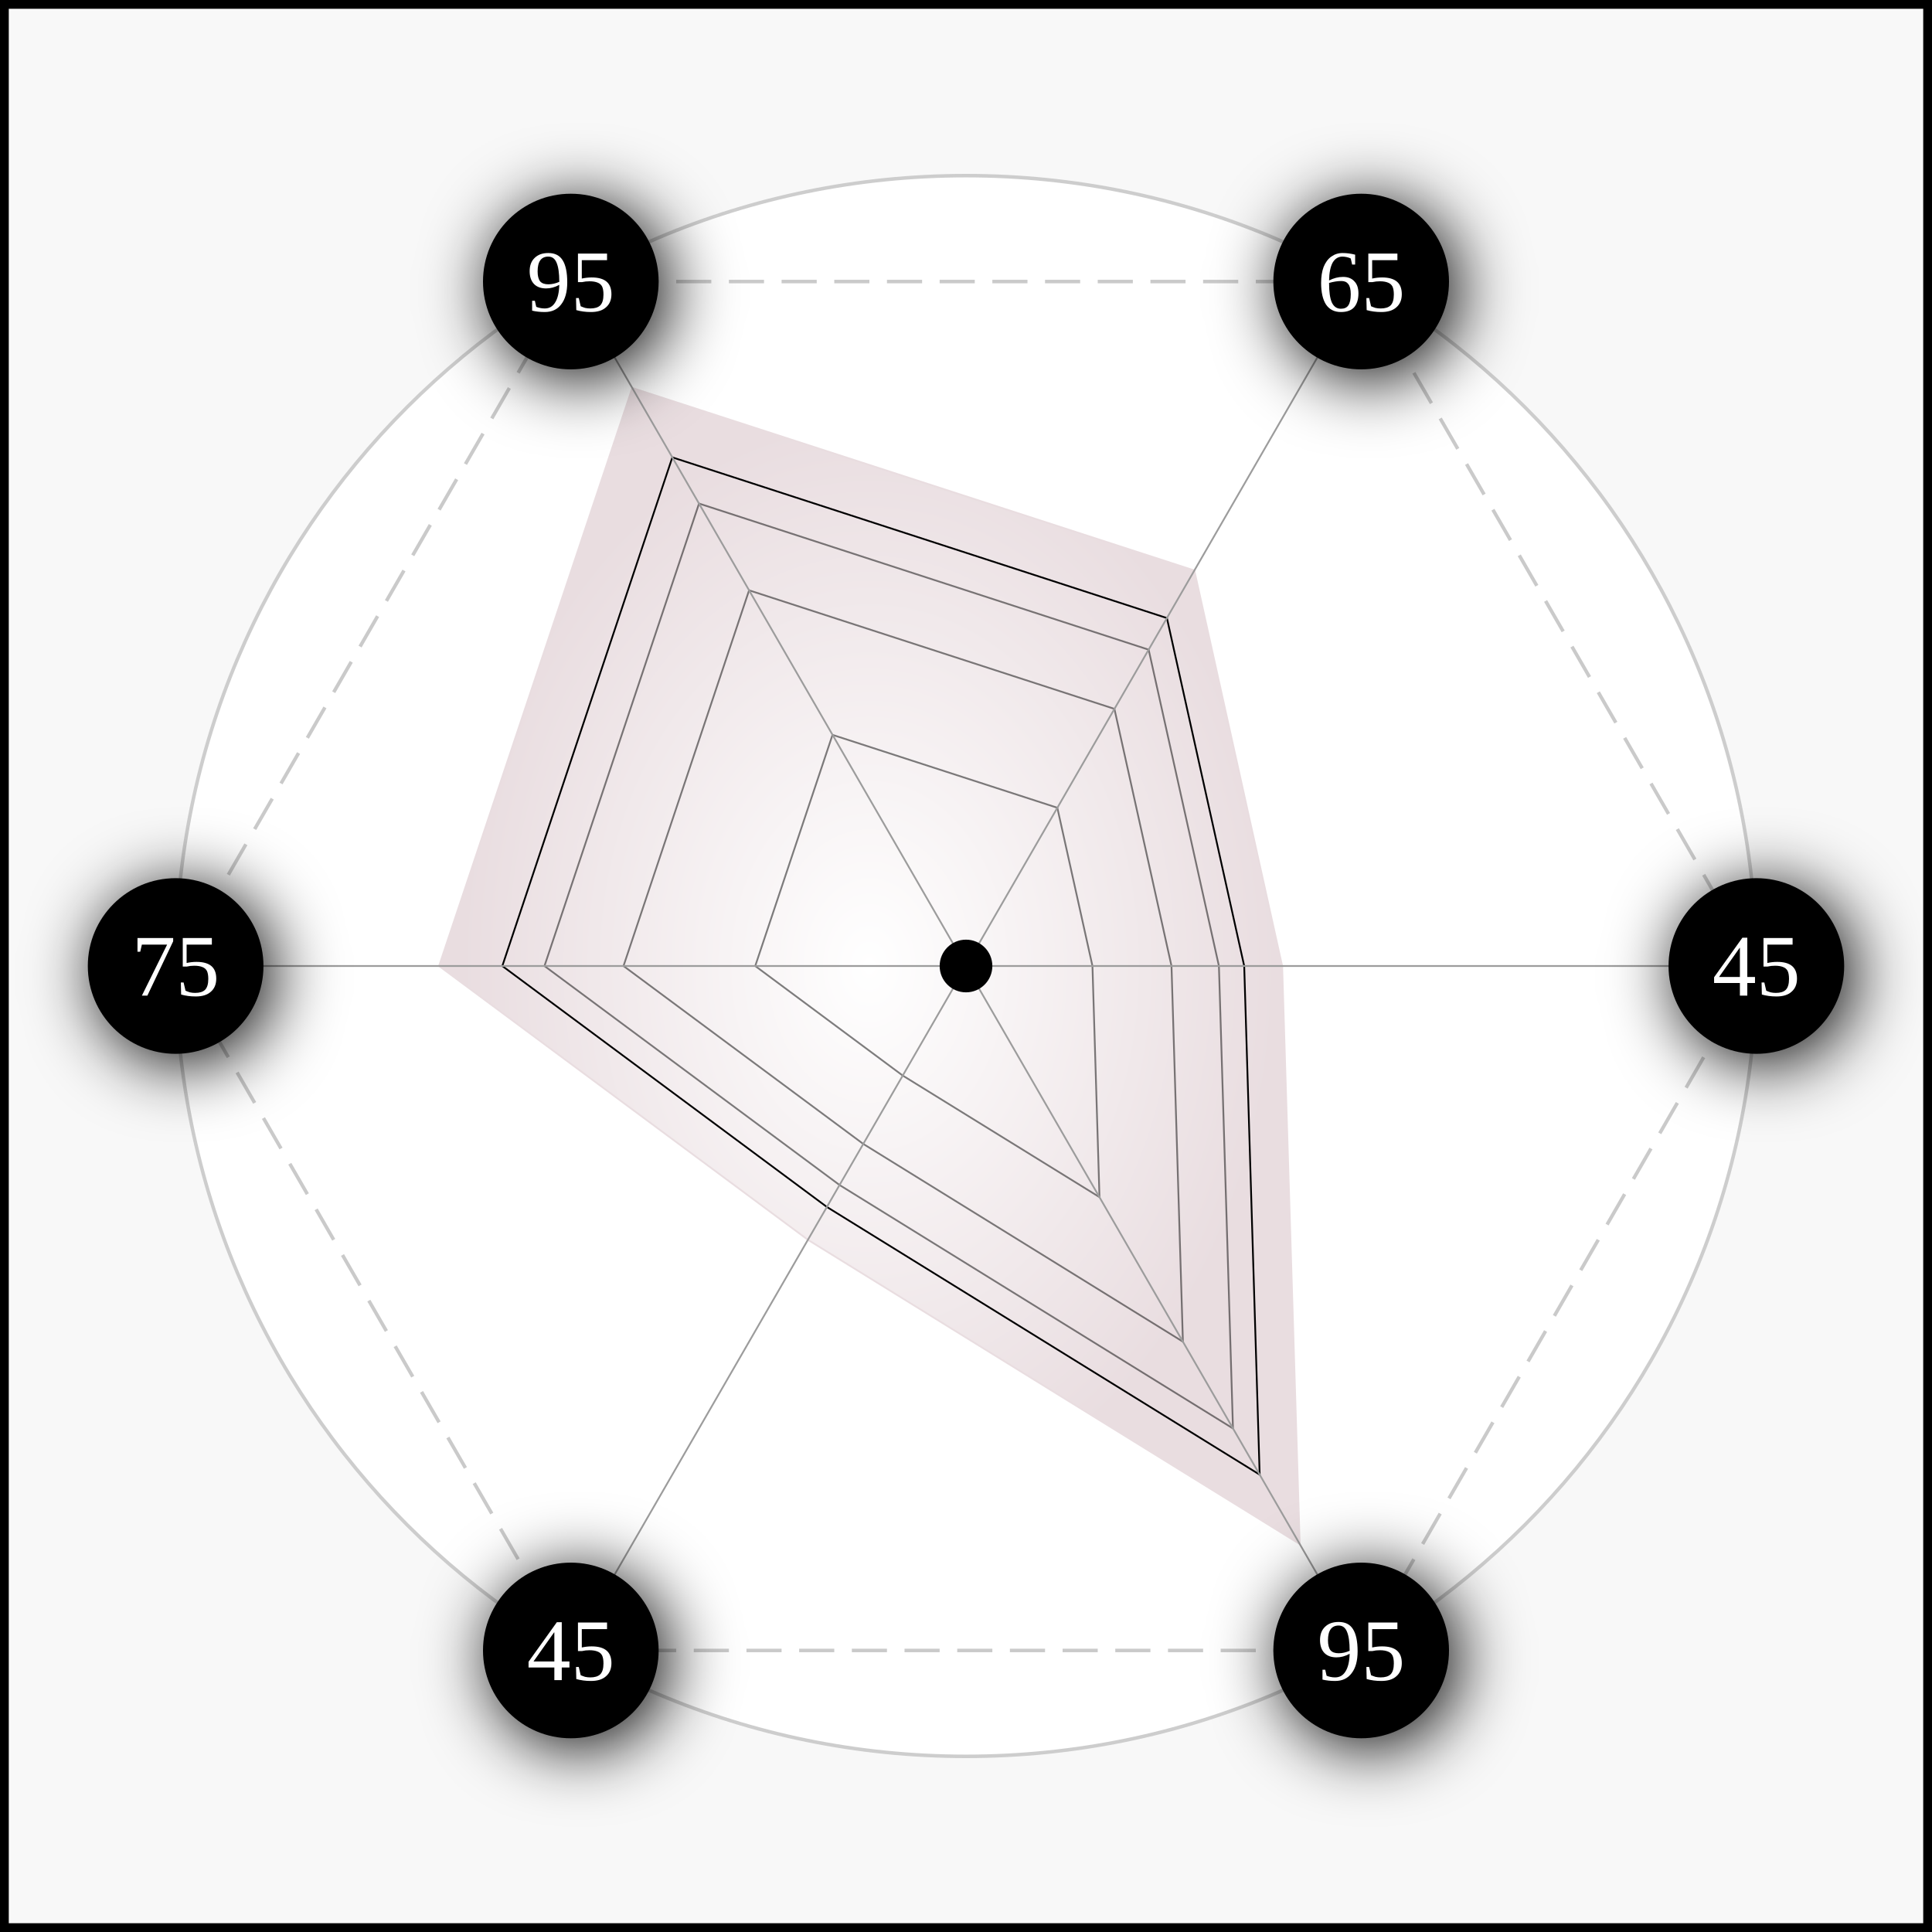
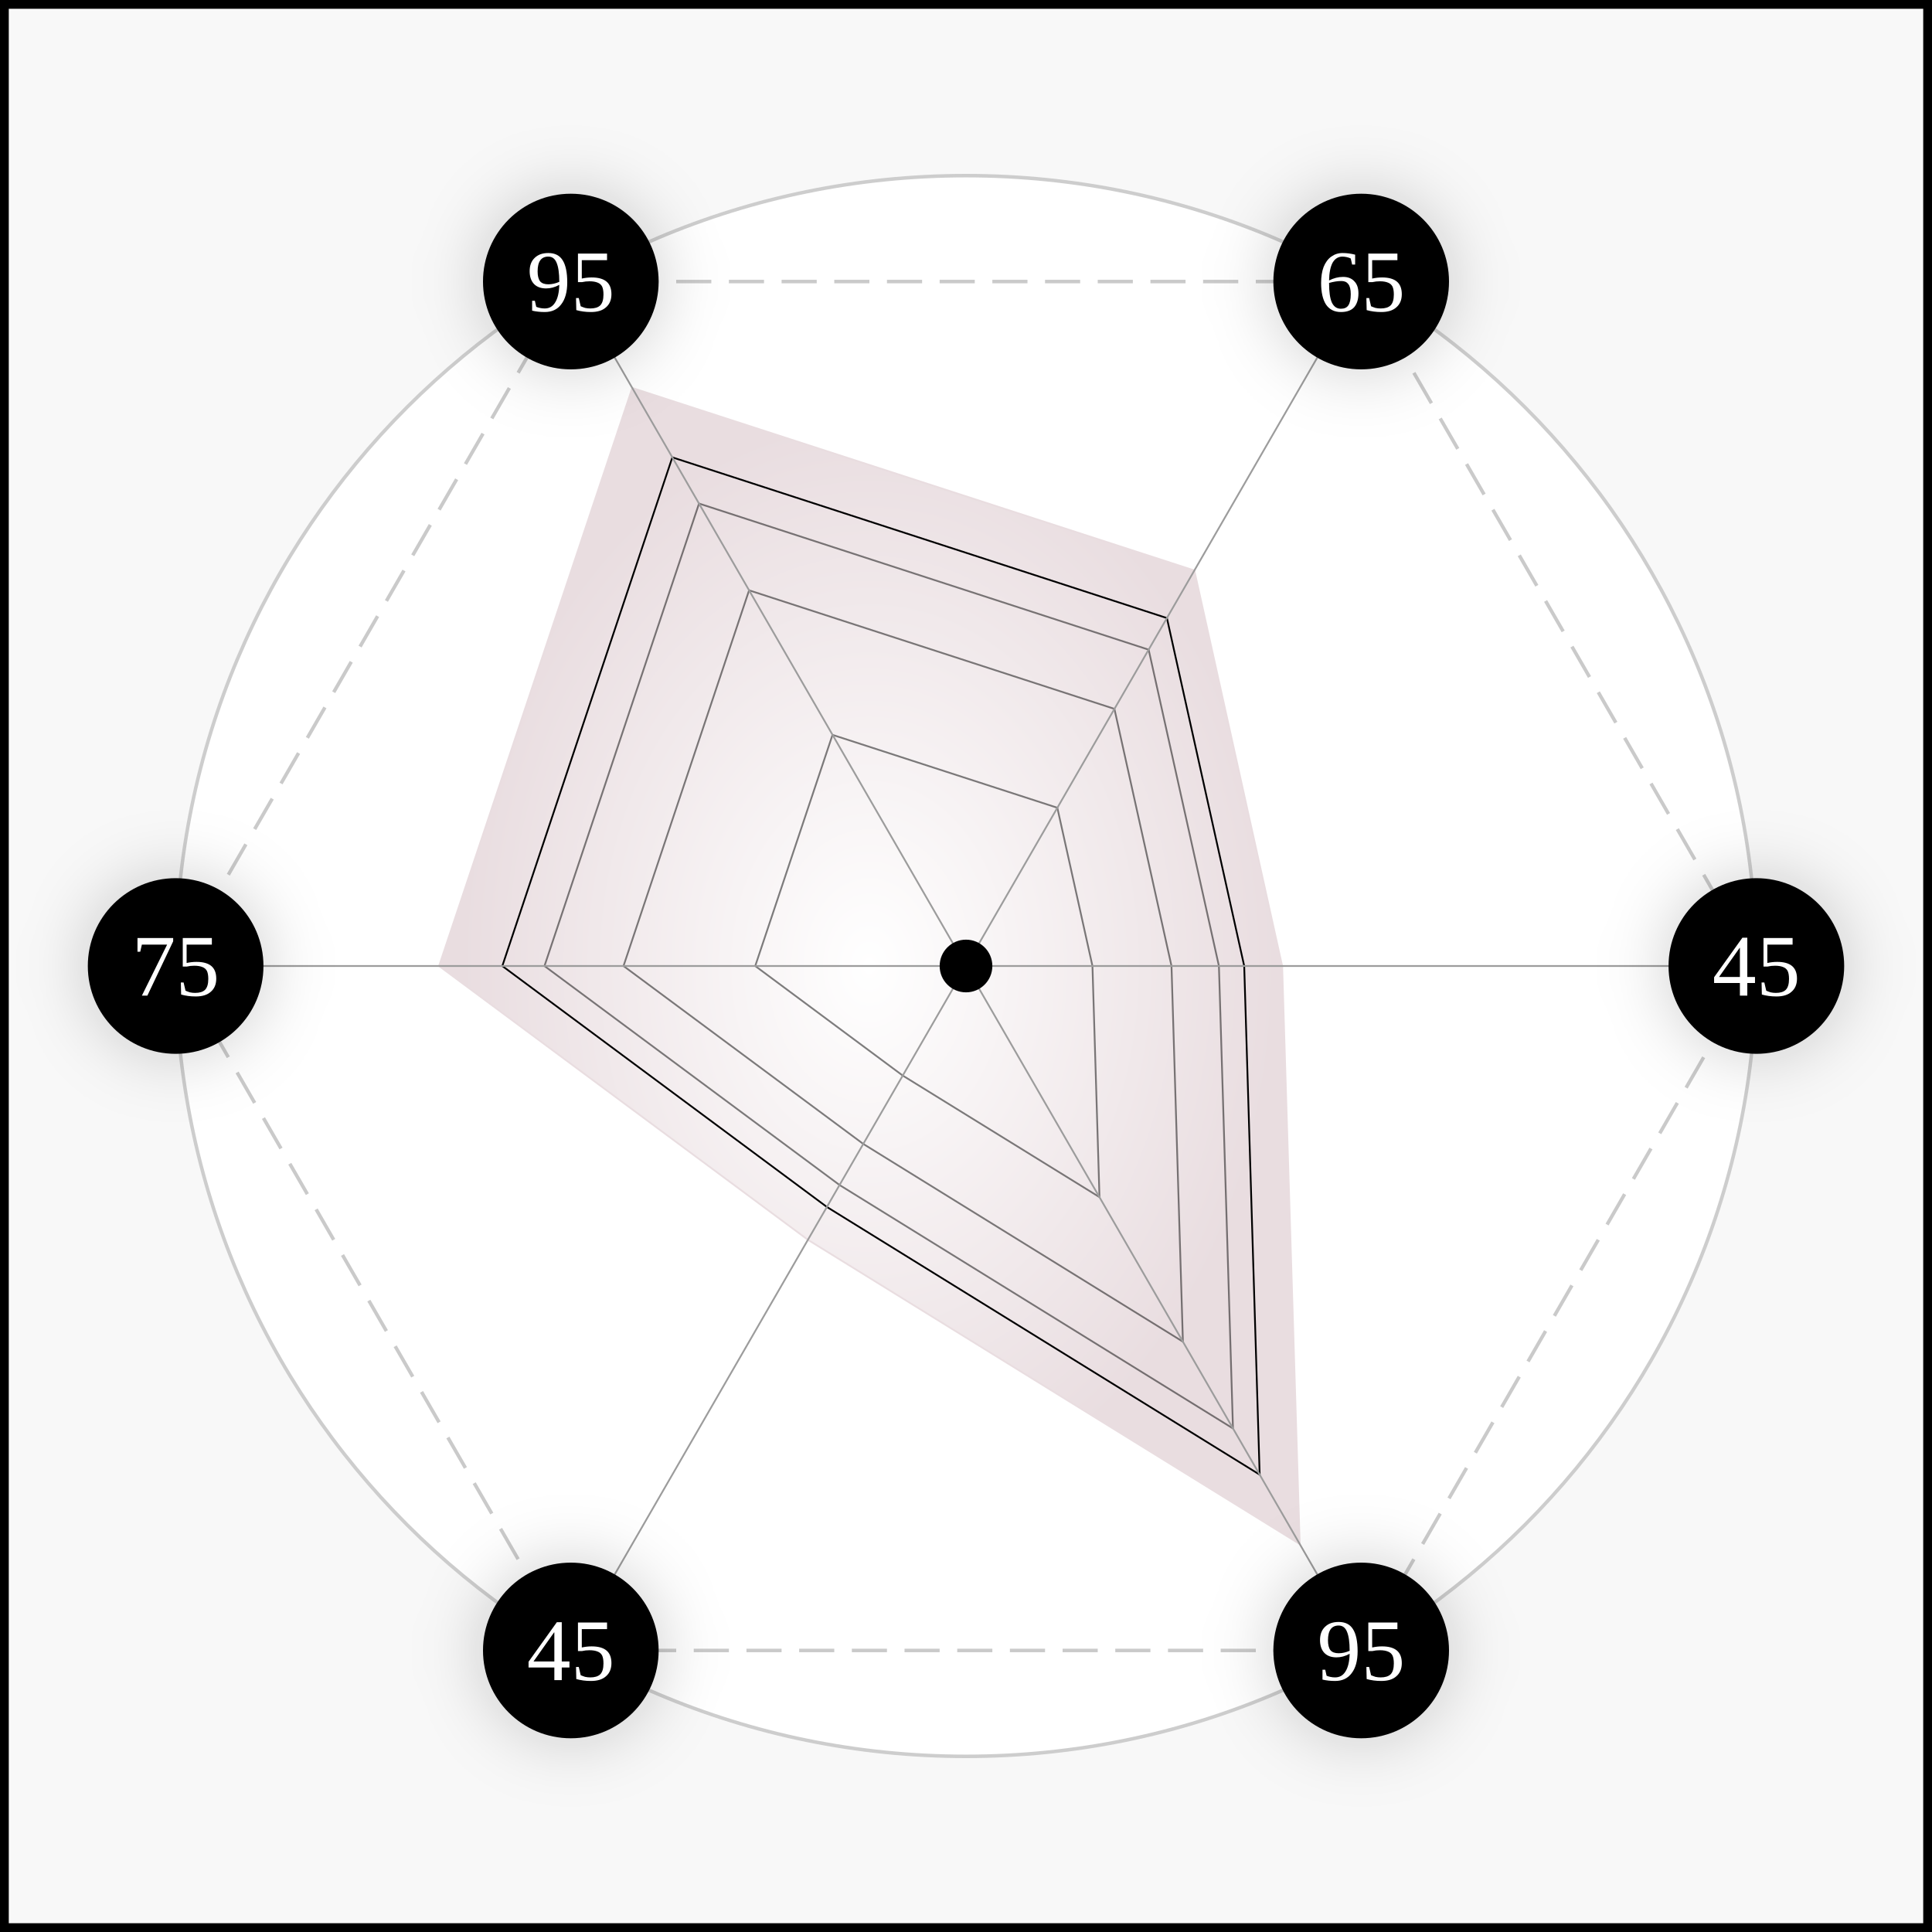
<svg xmlns="http://www.w3.org/2000/svg" width="100%" height="100%" viewBox="0 0 110 110">
  <rect width="100%" height="100%" fill="rgba(255,255,255,0.5)" stroke="black" />
  <defs>
    <filter id="f1" x="-200%" y="-200%" width="400%" height="400%">
-       <feOffset result="offOut" in="SourceGraphic" dx="0.5" dy="0.5" />
-       <feColorMatrix result="matrixOut" in="offOut" type="matrix" values=" 0.2  0   0   0   0  0  0.2  0   0   0  0   0  0.2  0   0  0   0   0   1   0 " />
+       <feOffset result="offOut" in="SourceGraphic" dx="0" dy="0" />
+       <feColorMatrix result="matrixOut" in="offOut" type="matrix" values=" 0.2  0   0   0   0  0  0.2  0   0   0  0   0  0.2  0   0  0   0   0   0.2   0 " />
      <feGaussianBlur result="blurOut" in="matrixOut" stdDeviation="2" />
      <feBlend in="SourceGraphic" in2="blurOut" mode="normal" />
    </filter>
  </defs>
  <radialGradient id="exampleGradient">
    <stop offset="0" stop-color="white" />
    <stop offset="95%" stop-color="#E9DDE0" />
  </radialGradient>
  <circle cx="55" cy="55" r="45" fill="white" stroke-width="0.2" stroke="#cdcdcd" />
  <line stroke-width="0.2" stroke-dasharray="2 1" x1="32.5" y1="16.03" x2="77.5" y2="16.03" stroke="#cacaca" />
  <line stroke-width="0.2" stroke-dasharray="2 1" x1="77.5" y1="16.03" x2="100" y2="55" stroke="#cacaca" />
  <line stroke-width="0.2" stroke-dasharray="2 1" x1="100" y1="55" x2="77.5" y2="93.97" stroke="#cacaca" />
  <line stroke-width="0.2" stroke-dasharray="2 1" x1="77.5" y1="93.97" x2="32.5" y2="93.97" stroke="#cacaca" />
  <line stroke-width="0.2" stroke-dasharray="2 1" x1="32.5" y1="93.97" x2="10" y2="55" stroke="#cacaca" />
  <line stroke-width="0.2" stroke-dasharray="2 1" x1="10" y1="55" x2="32.5" y2="16.03" stroke="#cacaca" />
  <polygon points="36,22.09 68,32.48 73,55 74,87.91 46,70.59 25,55" fill="url(#exampleGradient)" stroke="#E9DDE0" stroke-width="0.1" />
  <polygon points="38.28,26.04 66.44,35.19 70.84,55 71.72,83.96 47.08,68.72 28.6,55" fill="rgba(0,0,0,0)" stroke="black" stroke-width="0.1" />
  <polygon points="39.8,28.67 65.4,36.99 69.4,55 70.2,81.33 47.8,67.47 31,55" fill="rgba(0,0,0,0)" stroke="rgba(0, 0, 0, 0.5)" stroke-width="0.1" />
  <polygon points="42.65,33.61 63.45,40.36 66.7,55 67.35,76.39 49.15,65.13 35.5,55" fill="rgba(0,0,0,0)" stroke="rgba(0, 0, 0, 0.5)" stroke-width="0.1" />
  <polygon points="47.4,41.84 60.2,45.99 62.2,55 62.6,68.16 51.4,61.24 43,55" fill="rgba(0,0,0,0)" stroke="rgba(0, 0, 0, 0.5)" stroke-width="0.1" />
  <line stroke-width="0.1" x1="32.5" y1="16.03" x2="55" y2="55" stroke="#9c9c9c" />
  <line stroke-width="0.1" x1="77.5" y1="16.03" x2="55" y2="55" stroke="#9c9c9c" />
  <line stroke-width="0.1" x1="100" y1="55" x2="55" y2="55" stroke="#9c9c9c" />
  <line stroke-width="0.1" x1="77.5" y1="93.97" x2="55" y2="55" stroke="#9c9c9c" />
  <line stroke-width="0.1" x1="32.5" y1="93.97" x2="55" y2="55" stroke="#9c9c9c" />
  <line stroke-width="0.1" x1="10" y1="55" x2="55" y2="55" stroke="#9c9c9c" />
  <circle cx="32.5" cy="16.03" r="5" fill="black" filter="url(#f1)" />
  <text x="32.5" y="16.03" font-size="5" dominant-baseline="central" text-anchor="middle" fill="white">95</text>
  <circle cx="77.5" cy="16.03" r="5" fill="black" filter="url(#f1)" />
  <text x="77.5" y="16.03" font-size="5" dominant-baseline="central" text-anchor="middle" fill="white">65</text>
  <circle cx="100" cy="55" r="5" fill="black" filter="url(#f1)" />
  <text x="100" y="55" font-size="5" dominant-baseline="central" text-anchor="middle" fill="white">45</text>
  <circle cx="77.5" cy="93.97" r="5" fill="black" filter="url(#f1)" />
  <text x="77.5" y="93.97" font-size="5" dominant-baseline="central" text-anchor="middle" fill="white">95</text>
  <circle cx="32.5" cy="93.97" r="5" fill="black" filter="url(#f1)" />
  <text x="32.5" y="93.97" font-size="5" dominant-baseline="central" text-anchor="middle" fill="white">45</text>
  <circle cx="10" cy="55" r="5" fill="black" filter="url(#f1)" />
  <text x="10" y="55" font-size="5" dominant-baseline="central" text-anchor="middle" fill="white">75</text>
  <circle cx="55" cy="55" r="1.5" fill="black" />
</svg>
